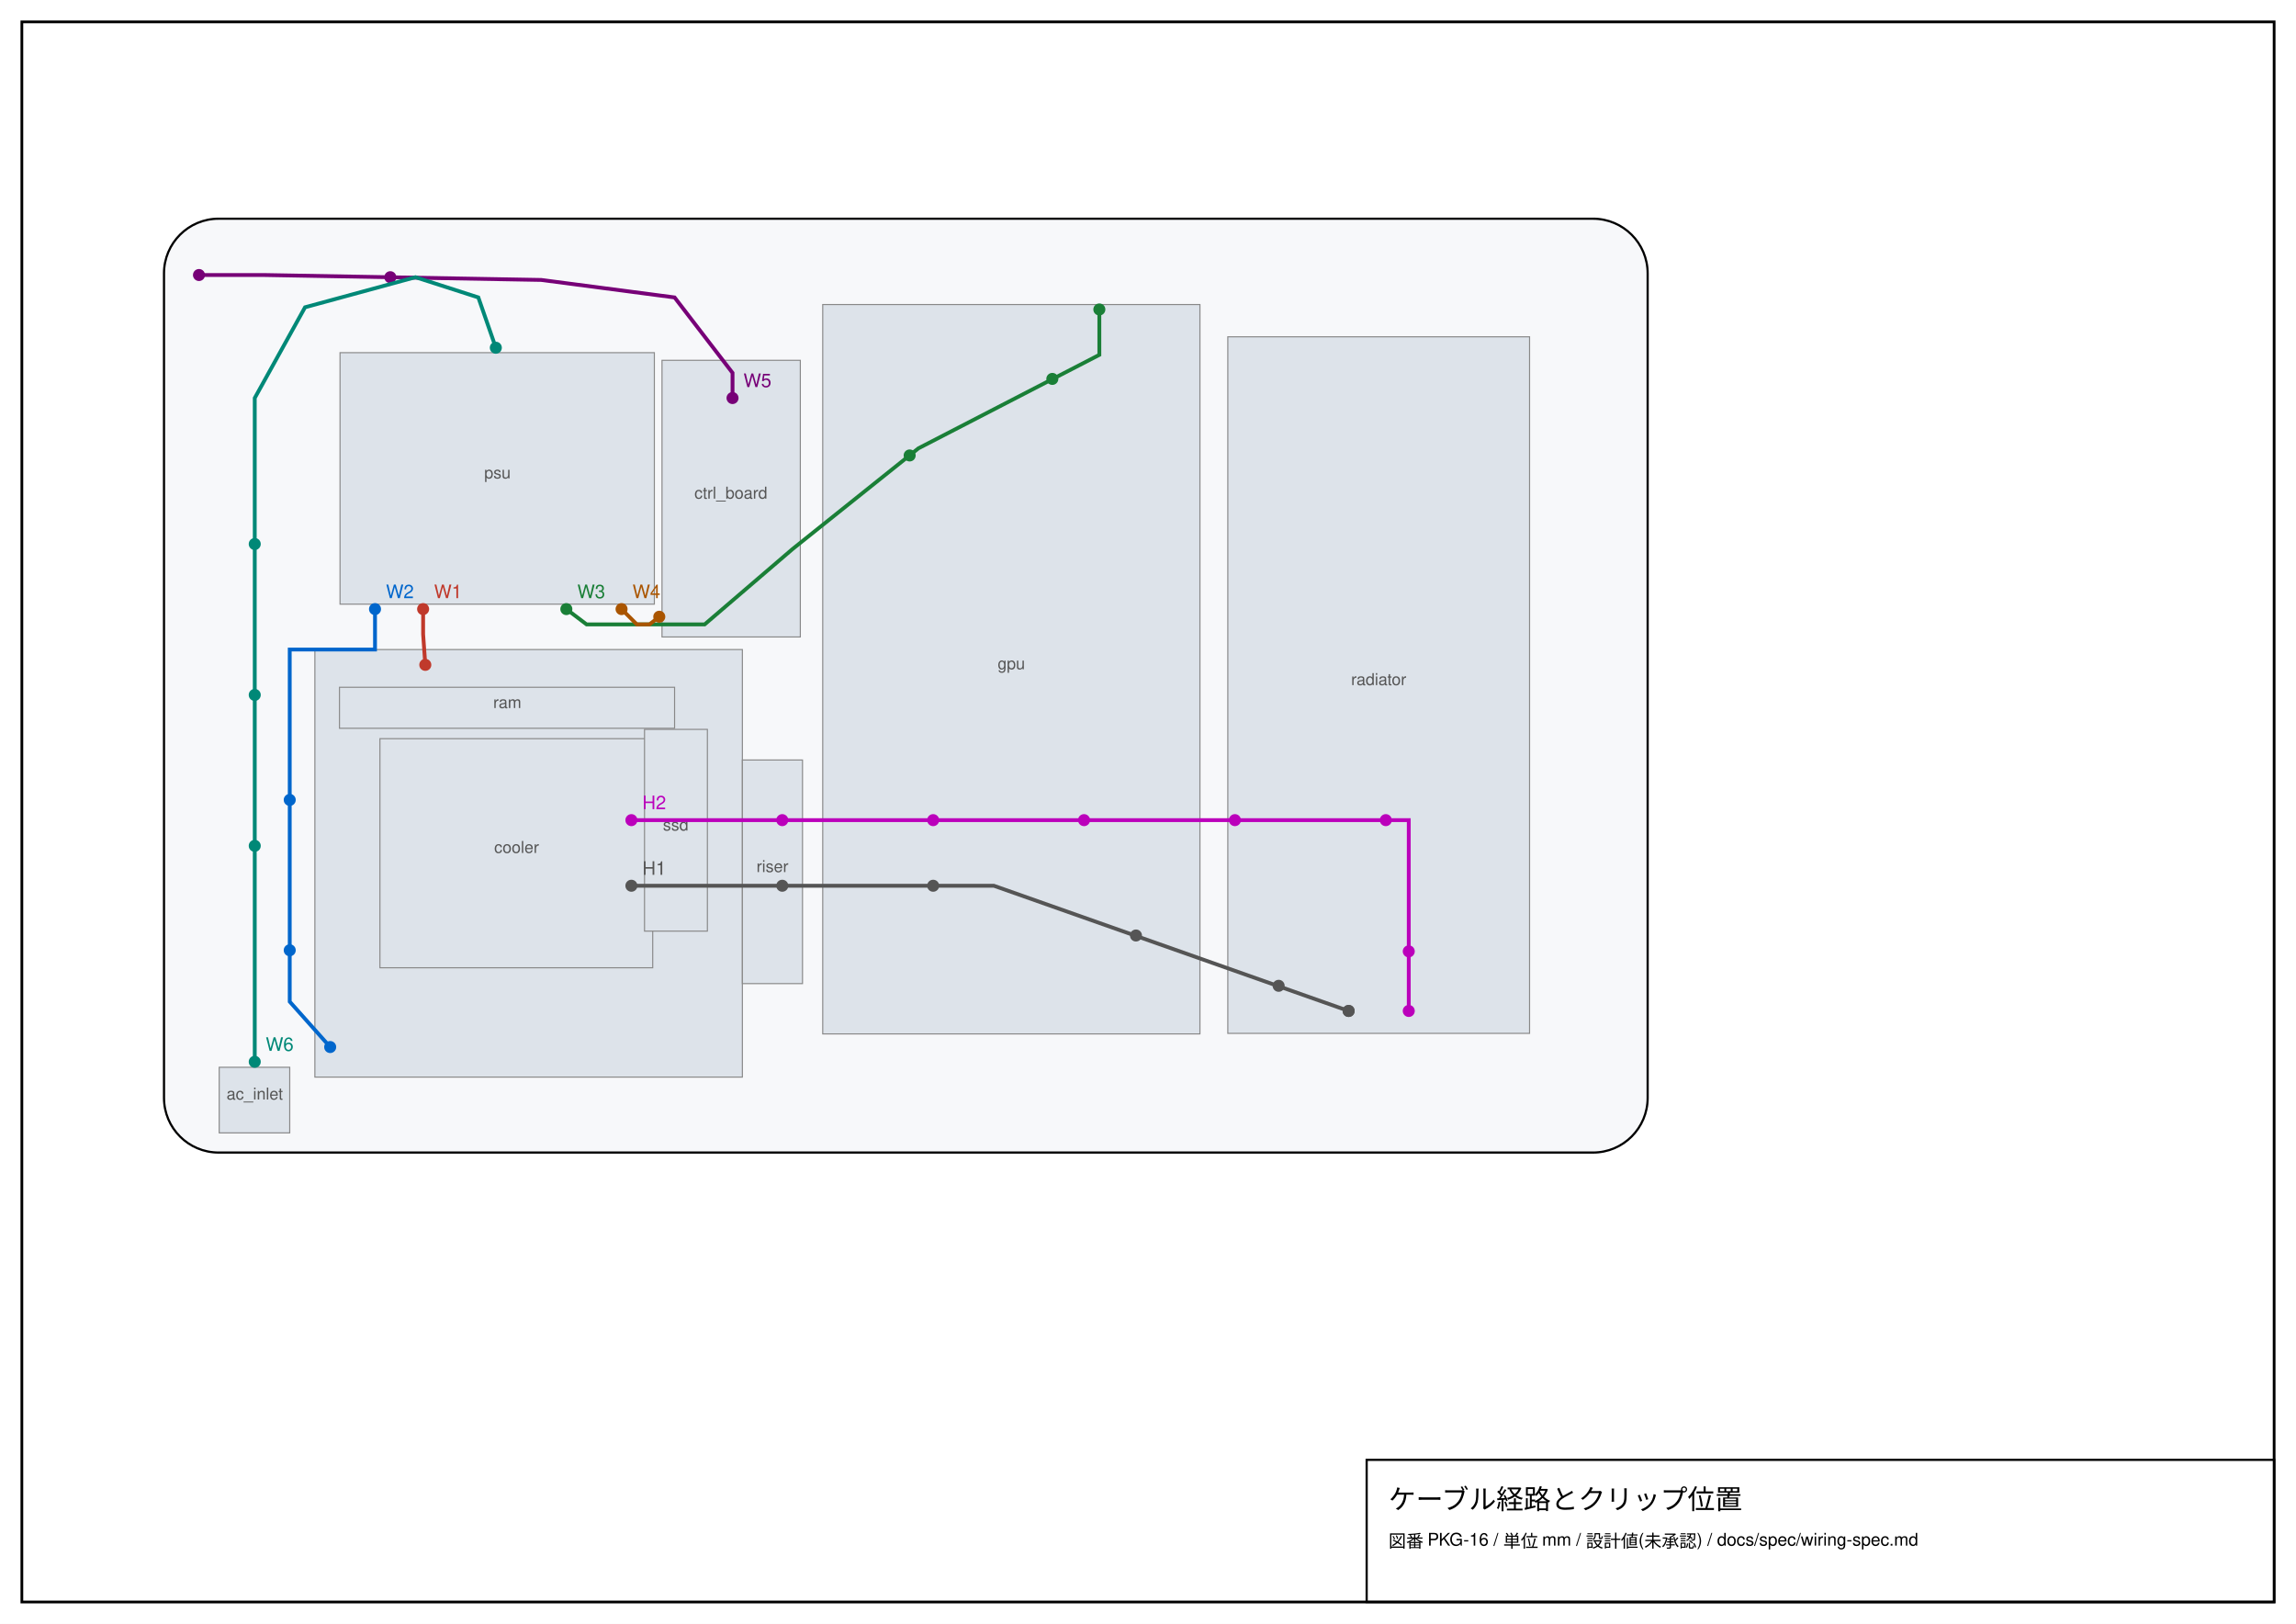
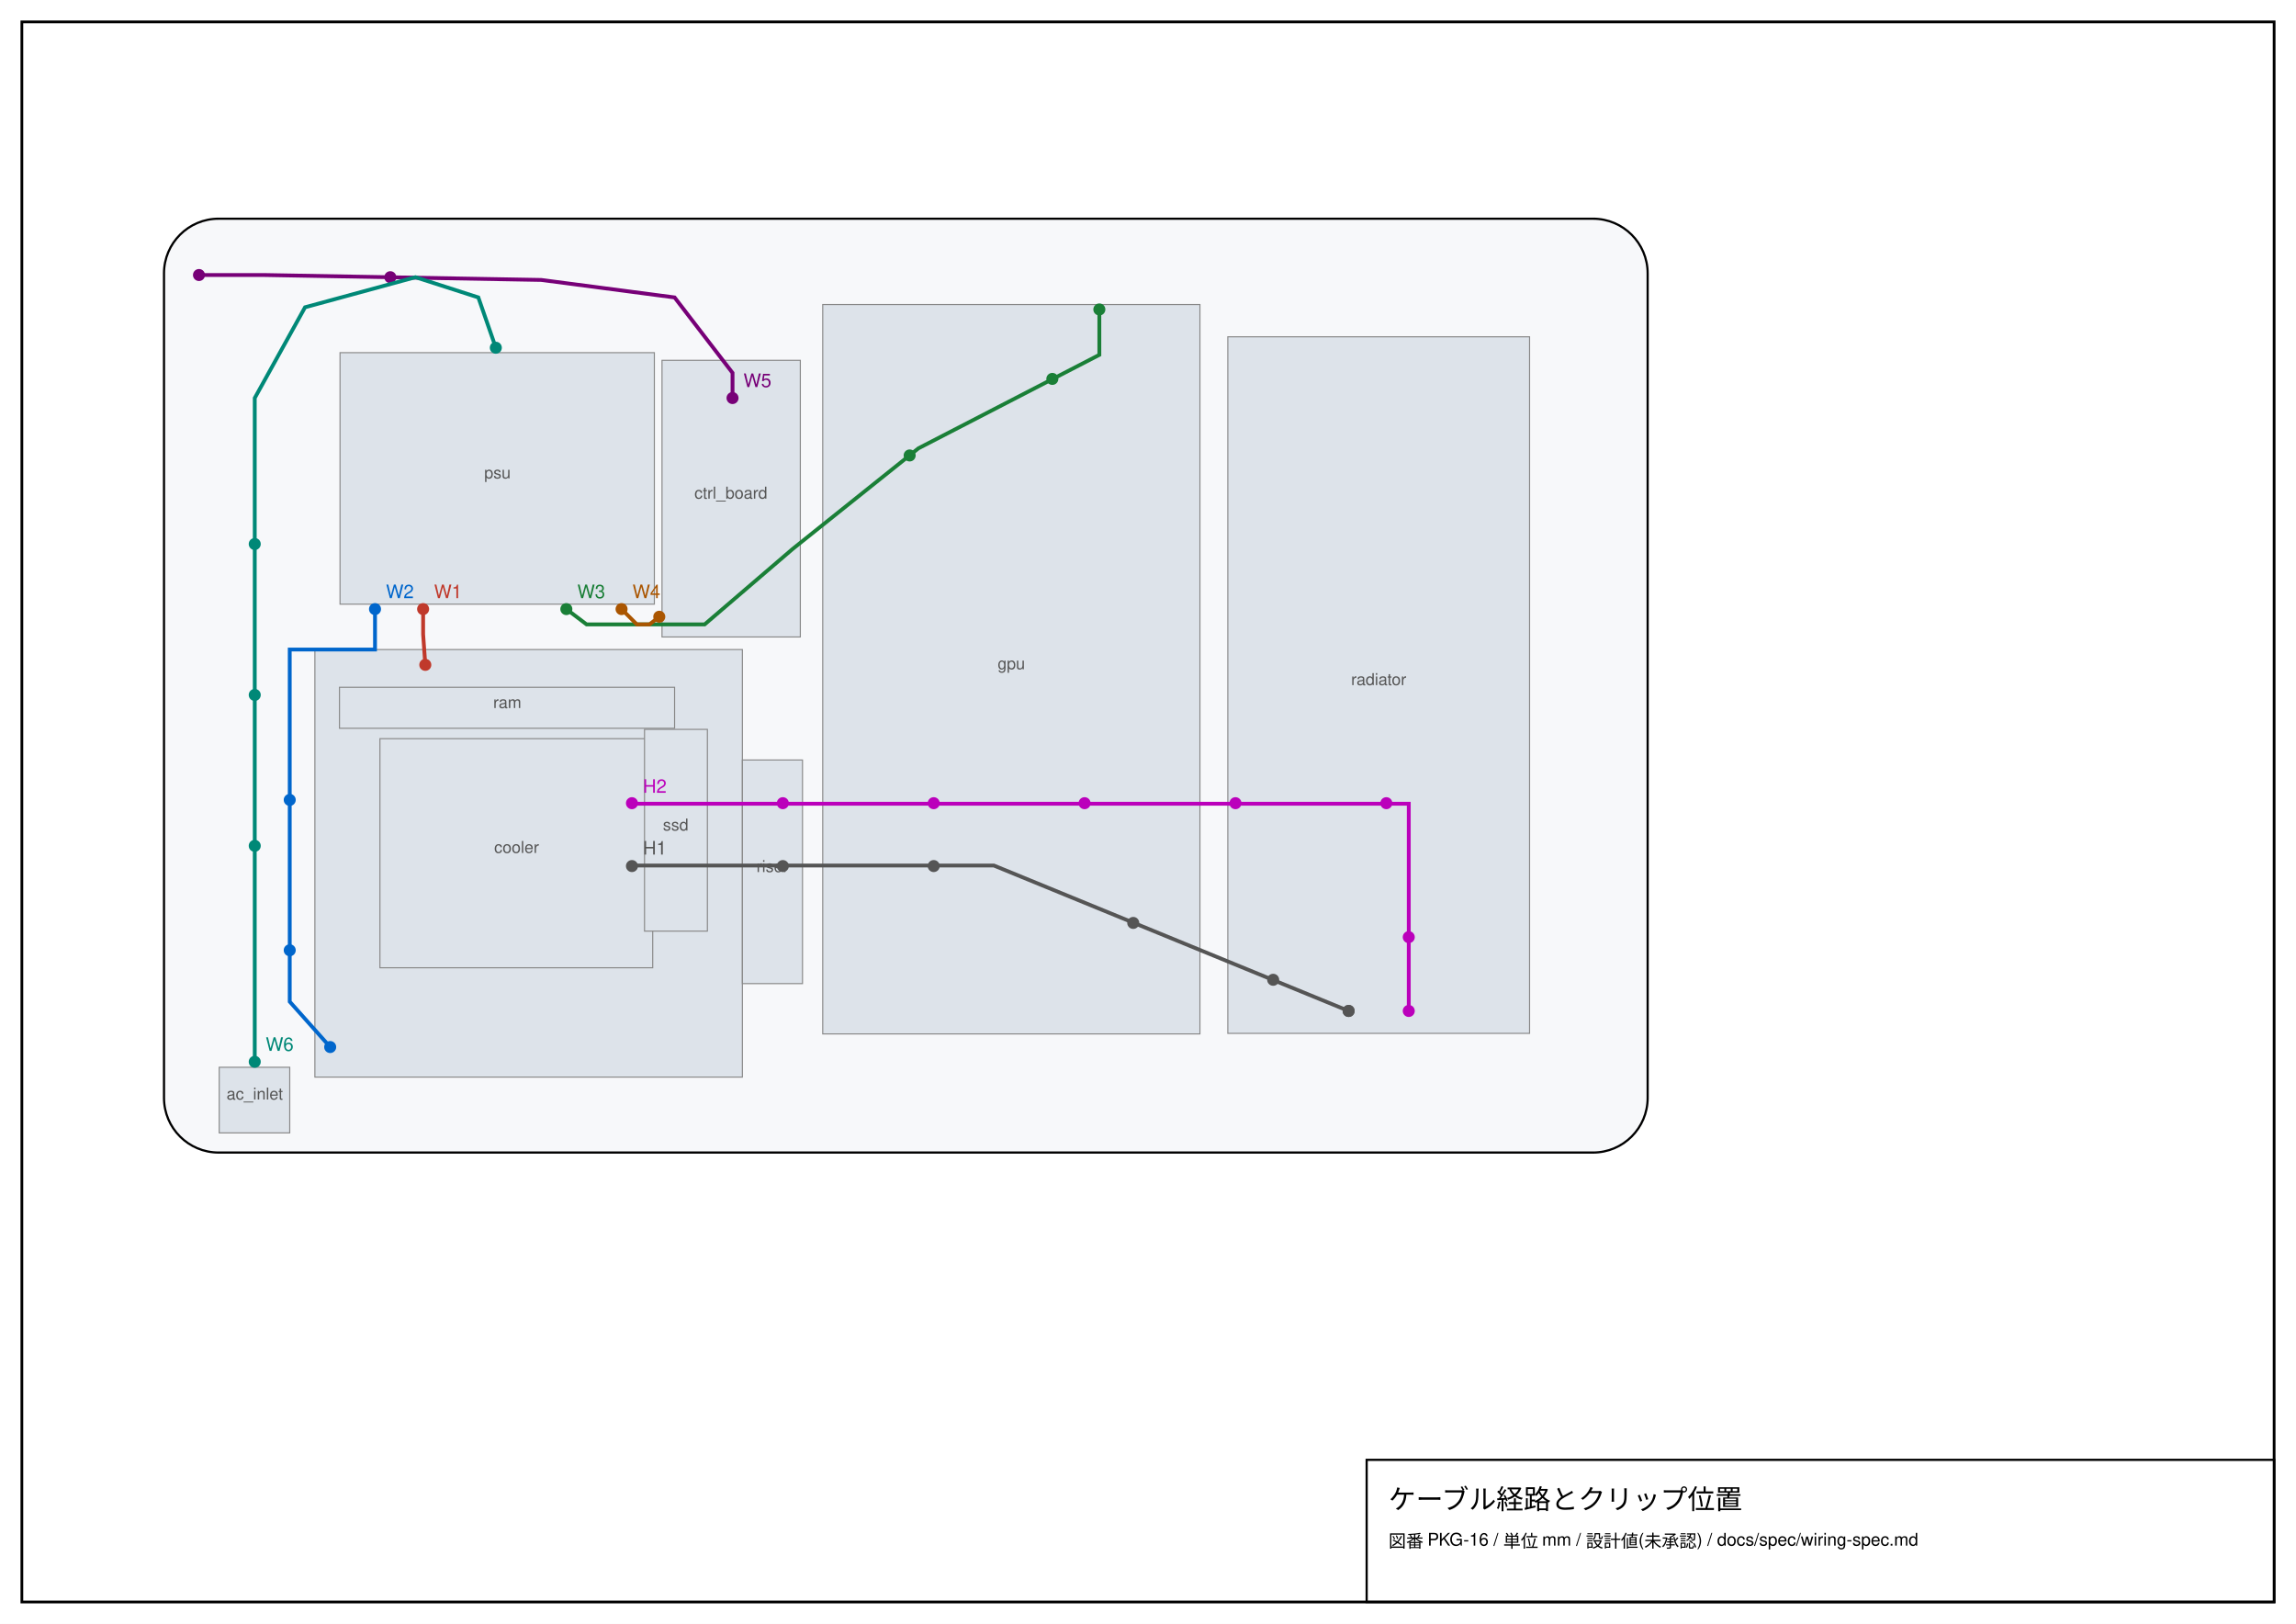
<svg xmlns="http://www.w3.org/2000/svg" viewBox="0 0 420 297" font-family="Helvetica,Arial,sans-serif">
  <rect width="100%" height="100%" fill="#fff" />
  <rect x="4" y="4" width="412" height="289" fill="none" stroke="#000" stroke-width=".5" />
  <rect x="30" y="40" width="271.4" height="170.798" rx="10" fill="#f7f8fa" stroke="#000" stroke-width=".4" />
  <rect x="57.6" y="118.8" width="78.2" height="78.2" fill="#dde3ea" stroke="#888" stroke-width=".2" />
  <text x="96.7" y="157.9" font-size="3" text-anchor="middle" fill="#555">board</text>
  <rect x="69.5" y="135.1" width="49.9" height="41.9" fill="#dde3ea" stroke="#888" stroke-width=".2" />
  <text x="94.5" y="156.0" font-size="3" text-anchor="middle" fill="#555">cooler</text>
  <rect x="224.6" y="61.6" width="55.2" height="127.4" fill="#dde3ea" stroke="#888" stroke-width=".2" />
  <text x="252.2" y="125.3" font-size="3" text-anchor="middle" fill="#555">radiator</text>
  <rect x="150.5" y="55.7" width="69.0" height="133.4" fill="#dde3ea" stroke="#888" stroke-width=".2" />
  <text x="185.0" y="122.4" font-size="3" text-anchor="middle" fill="#555">gpu</text>
  <rect x="135.8" y="139.0" width="11.0" height="40.9" fill="#dde3ea" stroke="#888" stroke-width=".2" />
  <text x="141.3" y="159.5" font-size="3" text-anchor="middle" fill="#555">riser</text>
  <rect x="62.2" y="64.5" width="57.5" height="46.0" fill="#dde3ea" stroke="#888" stroke-width=".2" />
  <text x="91.0" y="87.5" font-size="3" text-anchor="middle" fill="#555">psu</text>
  <rect x="121.1" y="65.9" width="25.3" height="50.6" fill="#dde3ea" stroke="#888" stroke-width=".2" />
  <text x="133.7" y="91.2" font-size="3" text-anchor="middle" fill="#555">ctrl_board</text>
  <rect x="117.9" y="133.4" width="11.5" height="36.9" fill="#dde3ea" stroke="#888" stroke-width=".2" />
  <text x="123.6" y="151.9" font-size="3" text-anchor="middle" fill="#555">ssd</text>
  <rect x="62.1" y="125.7" width="61.3" height="7.5" fill="#dde3ea" stroke="#888" stroke-width=".2" />
  <text x="92.8" y="129.5" font-size="3" text-anchor="middle" fill="#555">ram</text>
  <rect x="40.1" y="195.2" width="12.9" height="12.0" fill="#dde3ea" stroke="#888" stroke-width=".2" />
  <text x="46.6" y="201.1" font-size="3" text-anchor="middle" fill="#555">ac_inlet</text>
  <polyline fill="none" stroke="#c0392b" stroke-width=".7" points="77.4,111.4 77.4,116.0 77.8,121.6" />
  <circle cx="77.4" cy="111.4" r="1.1" fill="#c0392b" />
  <circle cx="77.8" cy="121.6" r="1.1" fill="#c0392b" />
  <text x="79.4" y="109.4" font-size="3.4" fill="#c0392b">W1</text>
  <polyline fill="none" stroke="#06c" stroke-width=".7" points="68.6,111.4 68.6,118.8 53.0,118.8 53.0,183.2 60.4,191.5" />
  <circle cx="68.6" cy="111.4" r="1.1" fill="#06c" />
  <circle cx="53.0" cy="146.3" r="1.1" fill="#06c" />
  <circle cx="53.0" cy="173.8" r="1.1" fill="#06c" />
  <circle cx="60.4" cy="191.5" r="1.1" fill="#06c" />
  <text x="70.6" y="109.4" font-size="3.4" fill="#06c">W2</text>
  <polyline fill="none" stroke="#1a7f37" stroke-width=".7" points="103.6,111.4 107.3,114.2 128.9,114.2 145.0,100.4 168.0,82.0 201.1,64.9 201.1,56.6" />
  <circle cx="103.6" cy="111.4" r="1.1" fill="#1a7f37" />
  <circle cx="166.4" cy="83.3" r="1.1" fill="#1a7f37" />
  <circle cx="192.5" cy="69.3" r="1.1" fill="#1a7f37" />
  <circle cx="201.1" cy="56.6" r="1.1" fill="#1a7f37" />
  <text x="105.6" y="109.4" font-size="3.4" fill="#1a7f37">W3</text>
  <polyline fill="none" stroke="#a50" stroke-width=".7" points="113.7,111.4 116.5,114.2 118.8,114.2 120.6,112.8" />
  <circle cx="113.7" cy="111.4" r="1.1" fill="#a50" />
  <circle cx="120.6" cy="112.8" r="1.1" fill="#a50" />
  <text x="115.7" y="109.4" font-size="3.4" fill="#a50">W4</text>
  <polyline fill="none" stroke="#707" stroke-width=".7" points="134.0,72.8 134.0,68.2 123.4,54.4 99.0,51.2 48.4,50.3 36.4,50.3" />
  <circle cx="134.0" cy="72.8" r="1.1" fill="#707" />
  <circle cx="71.4" cy="50.7" r="1.1" fill="#707" />
  <circle cx="36.4" cy="50.3" r="1.1" fill="#707" />
  <text x="136.0" y="70.8" font-size="3.4" fill="#707">W5</text>
  <polyline fill="none" stroke="#087" stroke-width=".7" points="46.6,194.2 46.6,182.3 46.6,72.8 55.8,56.2 76.0,50.7 87.5,54.4 90.7,63.6" />
  <circle cx="46.6" cy="194.2" r="1.1" fill="#087" />
  <circle cx="46.6" cy="154.7" r="1.1" fill="#087" />
  <circle cx="46.6" cy="127.1" r="1.1" fill="#087" />
  <circle cx="46.6" cy="99.5" r="1.1" fill="#087" />
  <circle cx="90.7" cy="63.6" r="1.1" fill="#087" />
  <text x="48.6" y="192.2" font-size="3.4" fill="#087">W6</text>
-   <polyline fill="none" stroke="#555" stroke-width=".7" points="115.5,162.0 115.5,162.0 181.8,162.0 246.7,184.9 246.7,184.9" />
-   <circle cx="115.5" cy="162.0" r="1.1" fill="#555" />
-   <circle cx="143.1" cy="162.0" r="1.1" fill="#555" />
-   <circle cx="170.7" cy="162.0" r="1.1" fill="#555" />
-   <circle cx="207.8" cy="171.1" r="1.1" fill="#555" />
-   <circle cx="233.9" cy="180.3" r="1.1" fill="#555" />
+   <polyline fill="none" stroke="#555" stroke-width=".7" points="115.6,158.3 115.6,158.3 181.8,158.3 246.7,184.9 246.7,184.9" />
+   <circle cx="115.6" cy="158.4" r="1.1" fill="#555" />
+   <circle cx="143.2" cy="158.4" r="1.1" fill="#555" />
+   <circle cx="170.8" cy="158.4" r="1.1" fill="#555" />
+   <circle cx="207.3" cy="168.8" r="1.1" fill="#555" />
+   <circle cx="232.9" cy="179.2" r="1.1" fill="#555" />
  <circle cx="246.7" cy="184.9" r="1.1" fill="#555" />
  <circle cx="246.7" cy="184.9" r="1.1" fill="#555" />
-   <text x="117.5" y="160.0" font-size="3.4" fill="#555">H1</text>
-   <polyline fill="none" stroke="#b0b" stroke-width=".7" points="115.5,150.0 115.5,150.0 257.7,150.0 257.7,184.9 257.7,184.9" />
-   <circle cx="115.5" cy="150.0" r="1.1" fill="#b0b" />
-   <circle cx="143.1" cy="150.0" r="1.1" fill="#b0b" />
-   <circle cx="170.7" cy="150.0" r="1.1" fill="#b0b" />
-   <circle cx="198.3" cy="150.0" r="1.1" fill="#b0b" />
-   <circle cx="225.9" cy="150.0" r="1.1" fill="#b0b" />
-   <circle cx="253.5" cy="150.0" r="1.1" fill="#b0b" />
-   <circle cx="257.7" cy="174.0" r="1.1" fill="#b0b" />
+   <text x="117.6" y="156.3" font-size="3.4" fill="#555">H1</text>
+   <polyline fill="none" stroke="#b0b" stroke-width=".7" points="115.6,147.0 115.6,147.0 257.7,147.0 257.7,184.9 257.7,184.9" />
+   <circle cx="115.6" cy="146.9" r="1.1" fill="#b0b" />
+   <circle cx="143.2" cy="146.9" r="1.1" fill="#b0b" />
+   <circle cx="170.8" cy="146.9" r="1.1" fill="#b0b" />
+   <circle cx="198.4" cy="146.9" r="1.1" fill="#b0b" />
+   <circle cx="226.0" cy="146.9" r="1.1" fill="#b0b" />
+   <circle cx="253.6" cy="146.9" r="1.1" fill="#b0b" />
+   <circle cx="257.7" cy="171.4" r="1.1" fill="#b0b" />
  <circle cx="257.7" cy="184.9" r="1.1" fill="#b0b" />
-   <text x="117.5" y="148.0" font-size="3.4" fill="#b0b">H2</text>
+   <text x="117.6" y="145.0" font-size="3.4" fill="#b0b">H2</text>
  <rect x="250" y="267" width="166" height="26" fill="none" stroke="#000" stroke-width=".4" />
  <text x="254" y="276" font-size="5">ケーブル経路とクリップ位置</text>
  <text x="254" y="283" font-size="3.2">図番 PKG-16 / 単位 mm / 設計値(未承認) / docs/spec/wiring-spec.md</text>
</svg>
